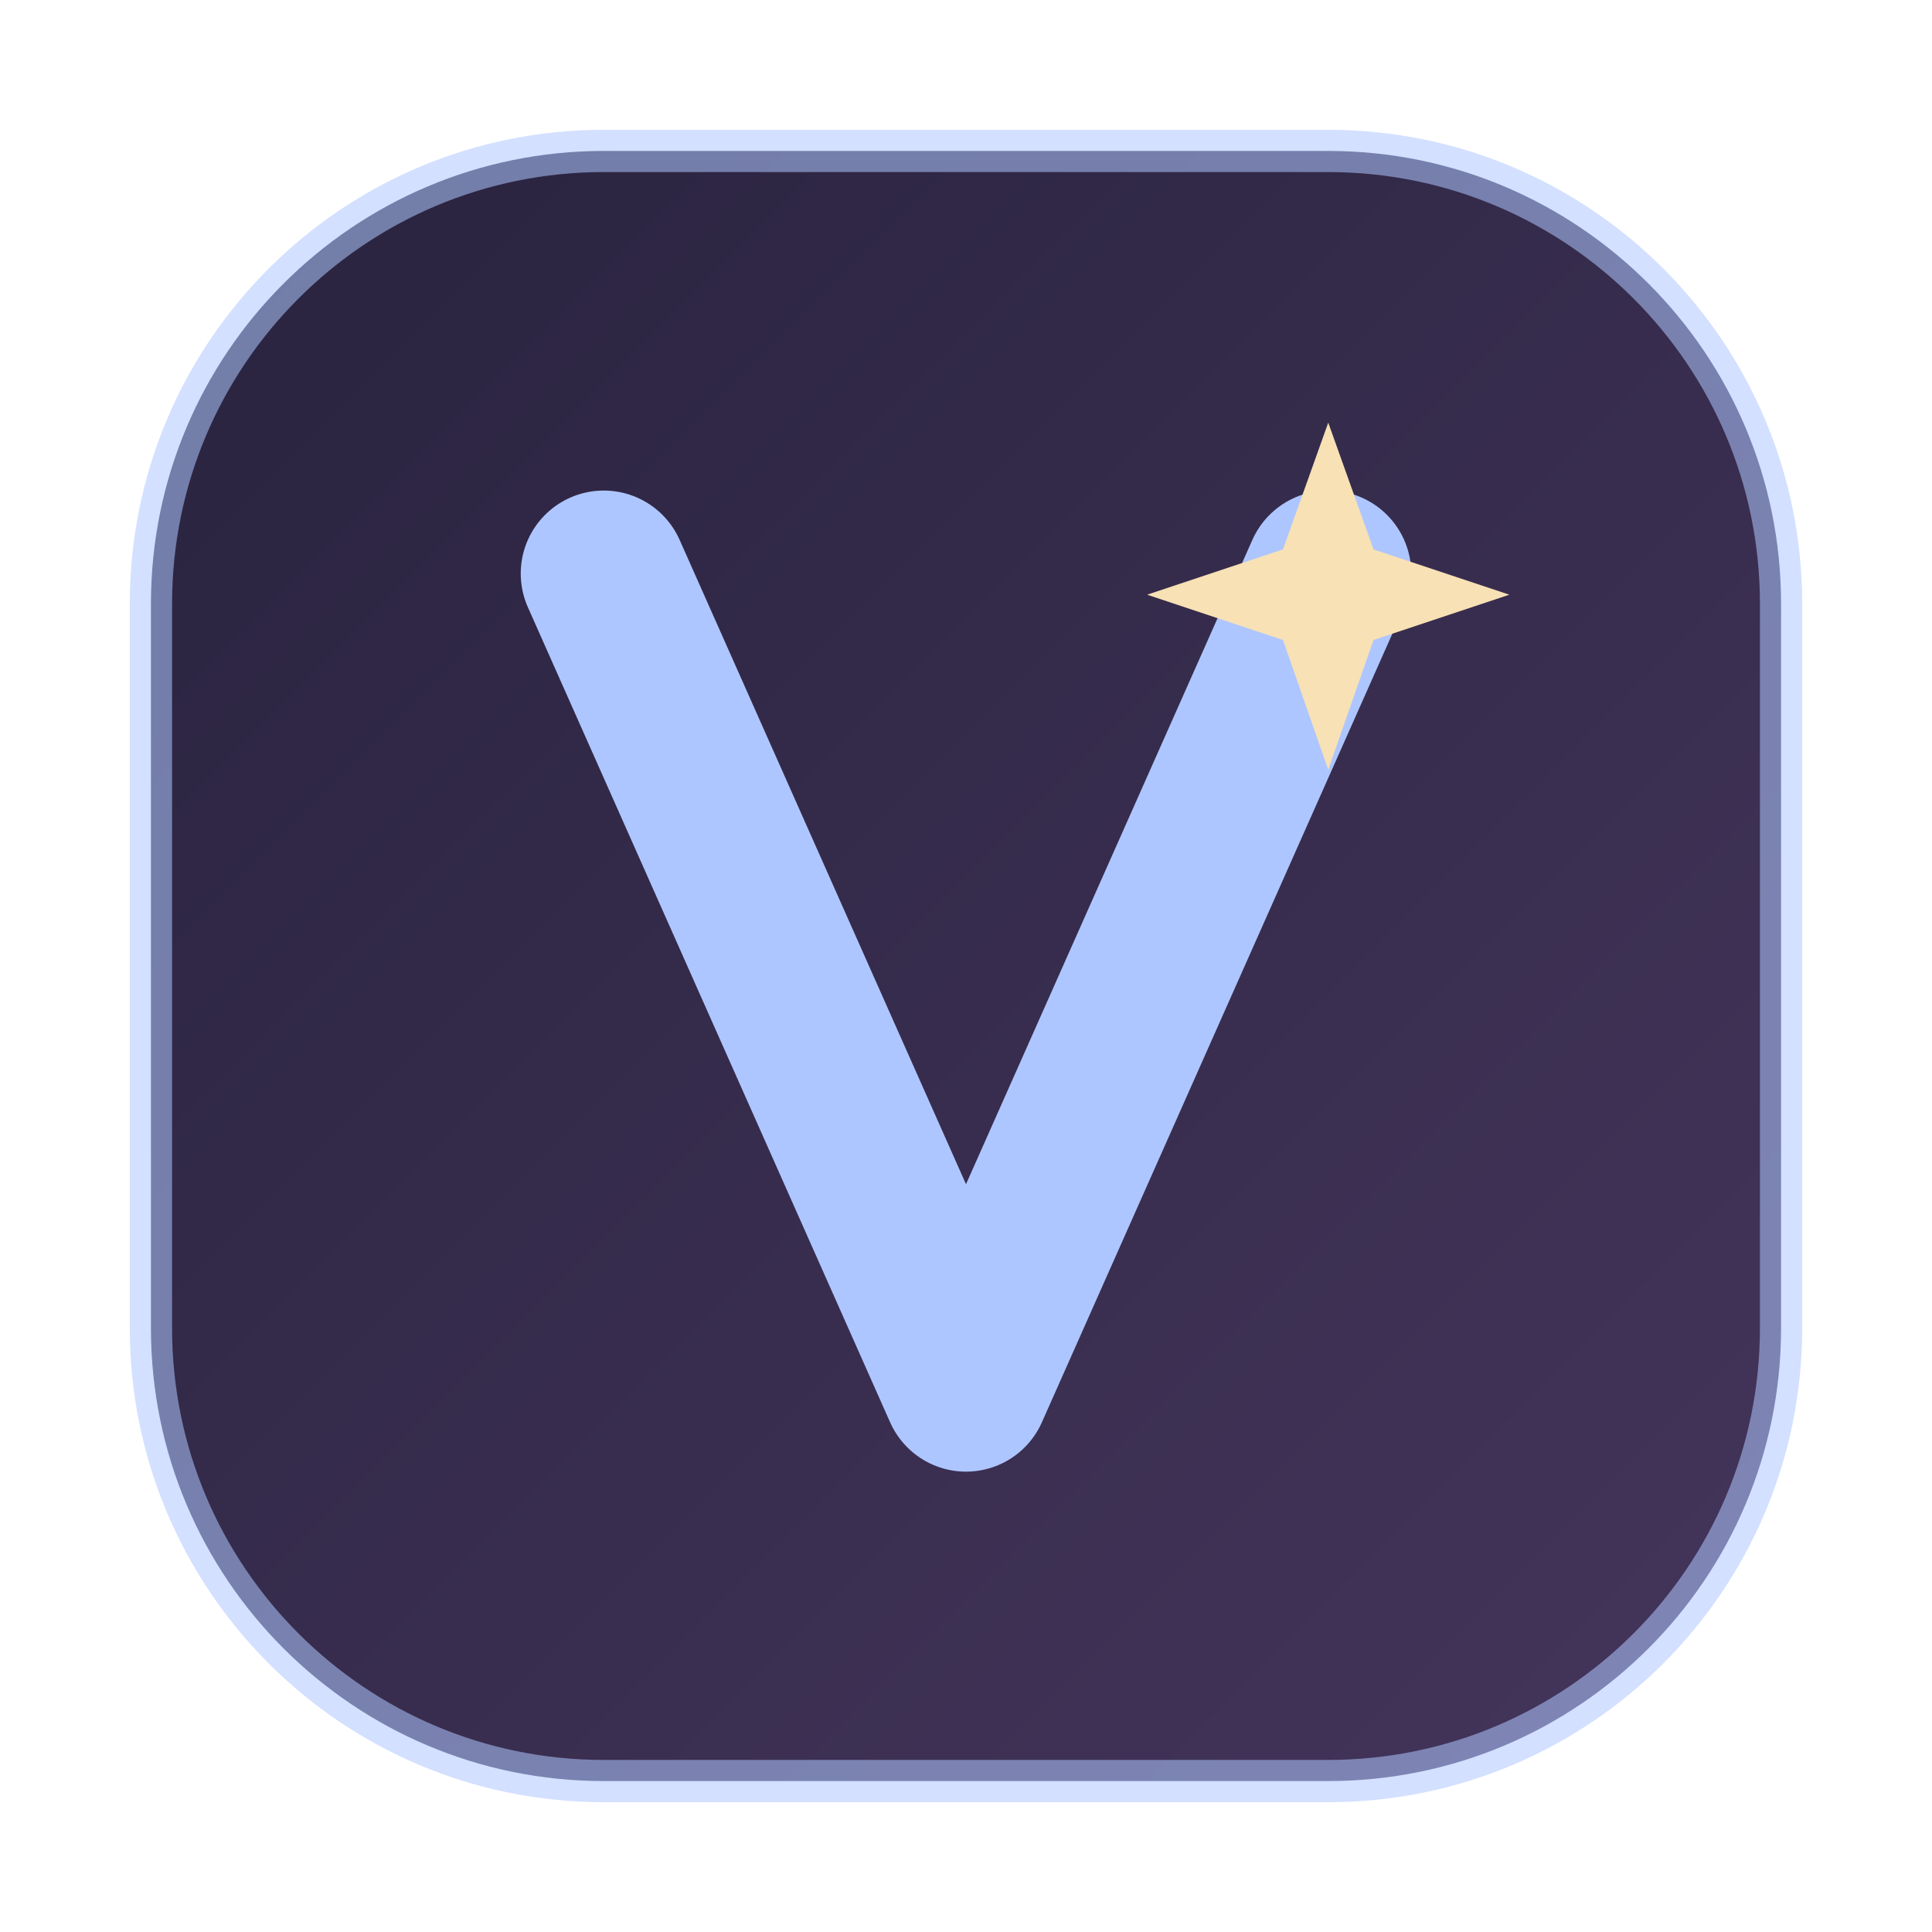
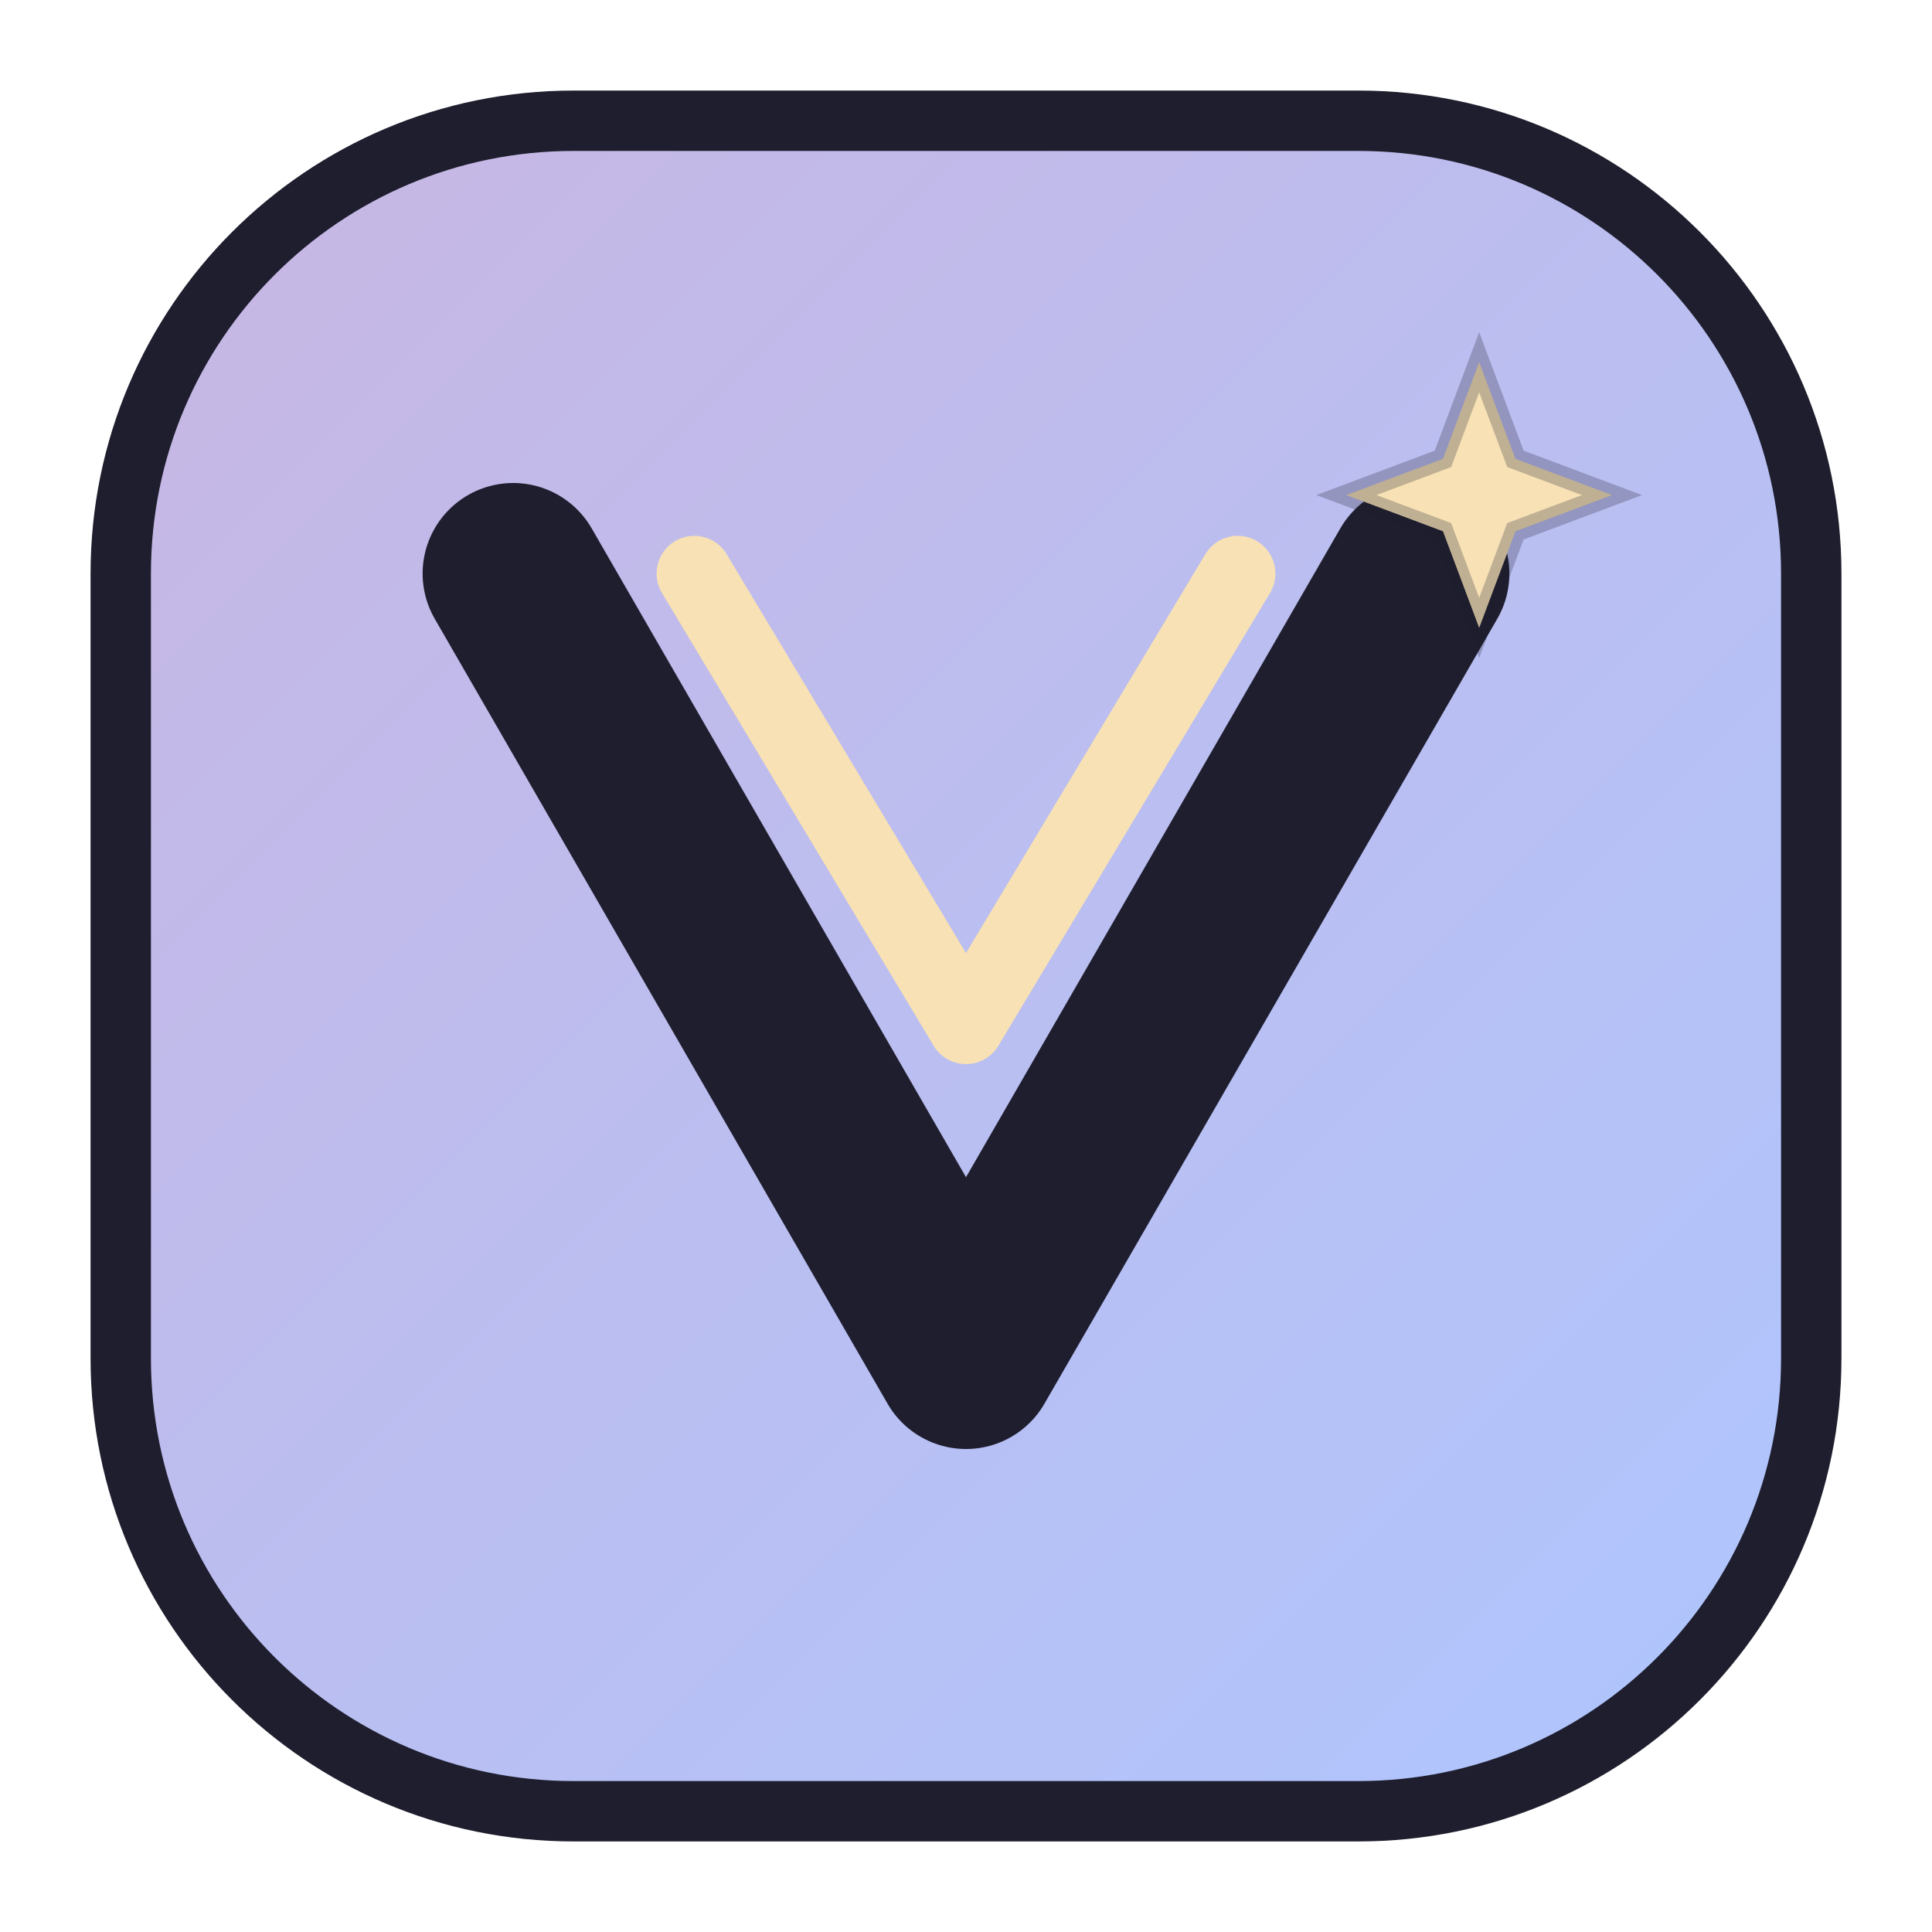
<svg xmlns="http://www.w3.org/2000/svg" viewBox="0 0 64 64">
  <defs>
-     <linearGradient id="v" x1="8" y1="8" x2="56" y2="56" gradientUnits="userSpaceOnUse">
-       <stop stop-color="#2a2440" />
-       <stop offset="1" stop-color="#43345a" />
+     <linearGradient id="bg" x1="4" y1="4" x2="60" y2="60" gradientUnits="userSpaceOnUse">
+       <stop stop-color="#c8b6e2" />
+       <stop offset="1" stop-color="#aec6ff" />
    </linearGradient>
  </defs>
-   <rect x="5" y="5" width="54" height="54" rx="15" fill="url(#v)" stroke="#aec6ff" stroke-opacity=".55" stroke-width="1.4" />
-   <path d="M20 19l12 27 12-27" fill="none" stroke="#aec6ff" stroke-width="5.5" stroke-linecap="round" stroke-linejoin="round" />
-   <path d="M44 14l1.5 4.2L50 19.7l-4.5 1.5L44 25.5l-1.5-4.3L38 19.7l4.5-1.5Z" fill="#f7e1b5" />
+   <rect x="4" y="4" width="56" height="56" rx="15" fill="url(#bg)" stroke="#1e1e2e" stroke-width="2" />
+   <path d="M17 19 L32 45 L47 19" fill="none" stroke="#1e1e2e" stroke-width="6" stroke-linecap="round" stroke-linejoin="round" />
+   <path d="M23 19 L32 34 L41 19" fill="none" stroke="#f7e1b5" stroke-width="2.5" stroke-linecap="round" stroke-linejoin="round" />
+   <path d="M49 12l1.2 3.2 3.2 1.2-3.2 1.2-1.2 3.2-1.2-3.2-3.2-1.2 3.2-1.2Z" fill="#f7e1b5" stroke="#1e1e2e" stroke-opacity=".25" stroke-width=".7" />
</svg>
